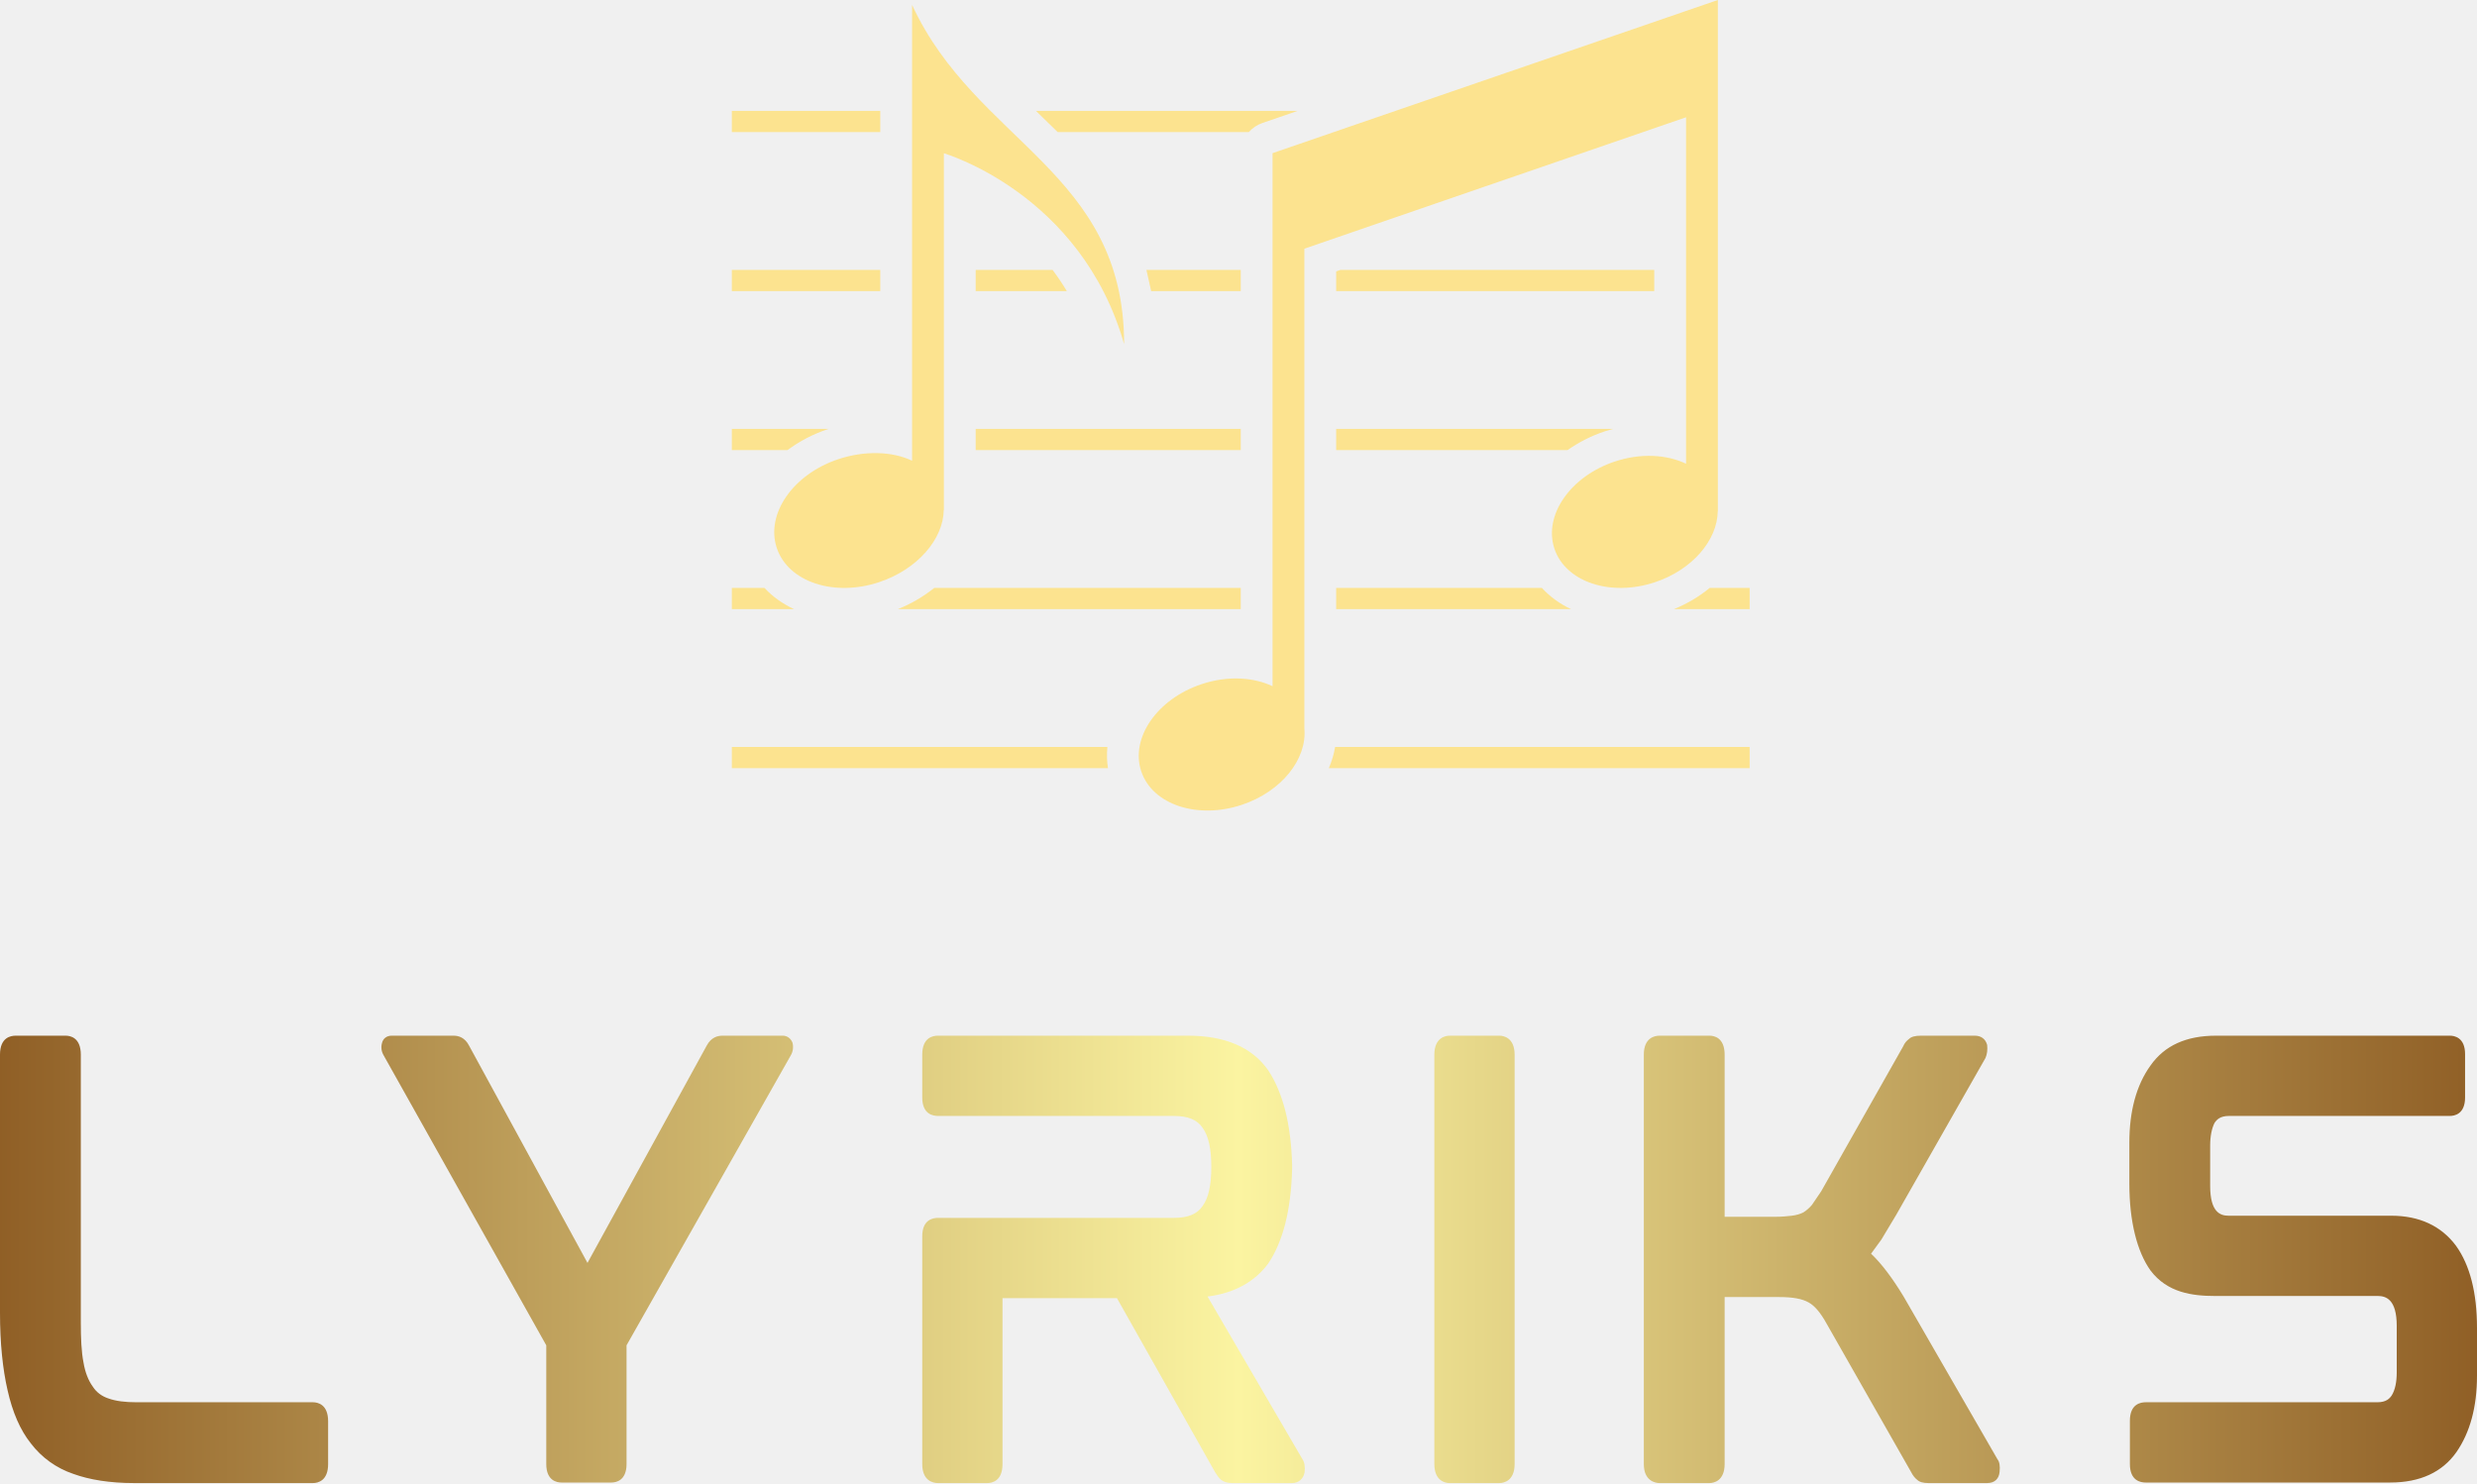
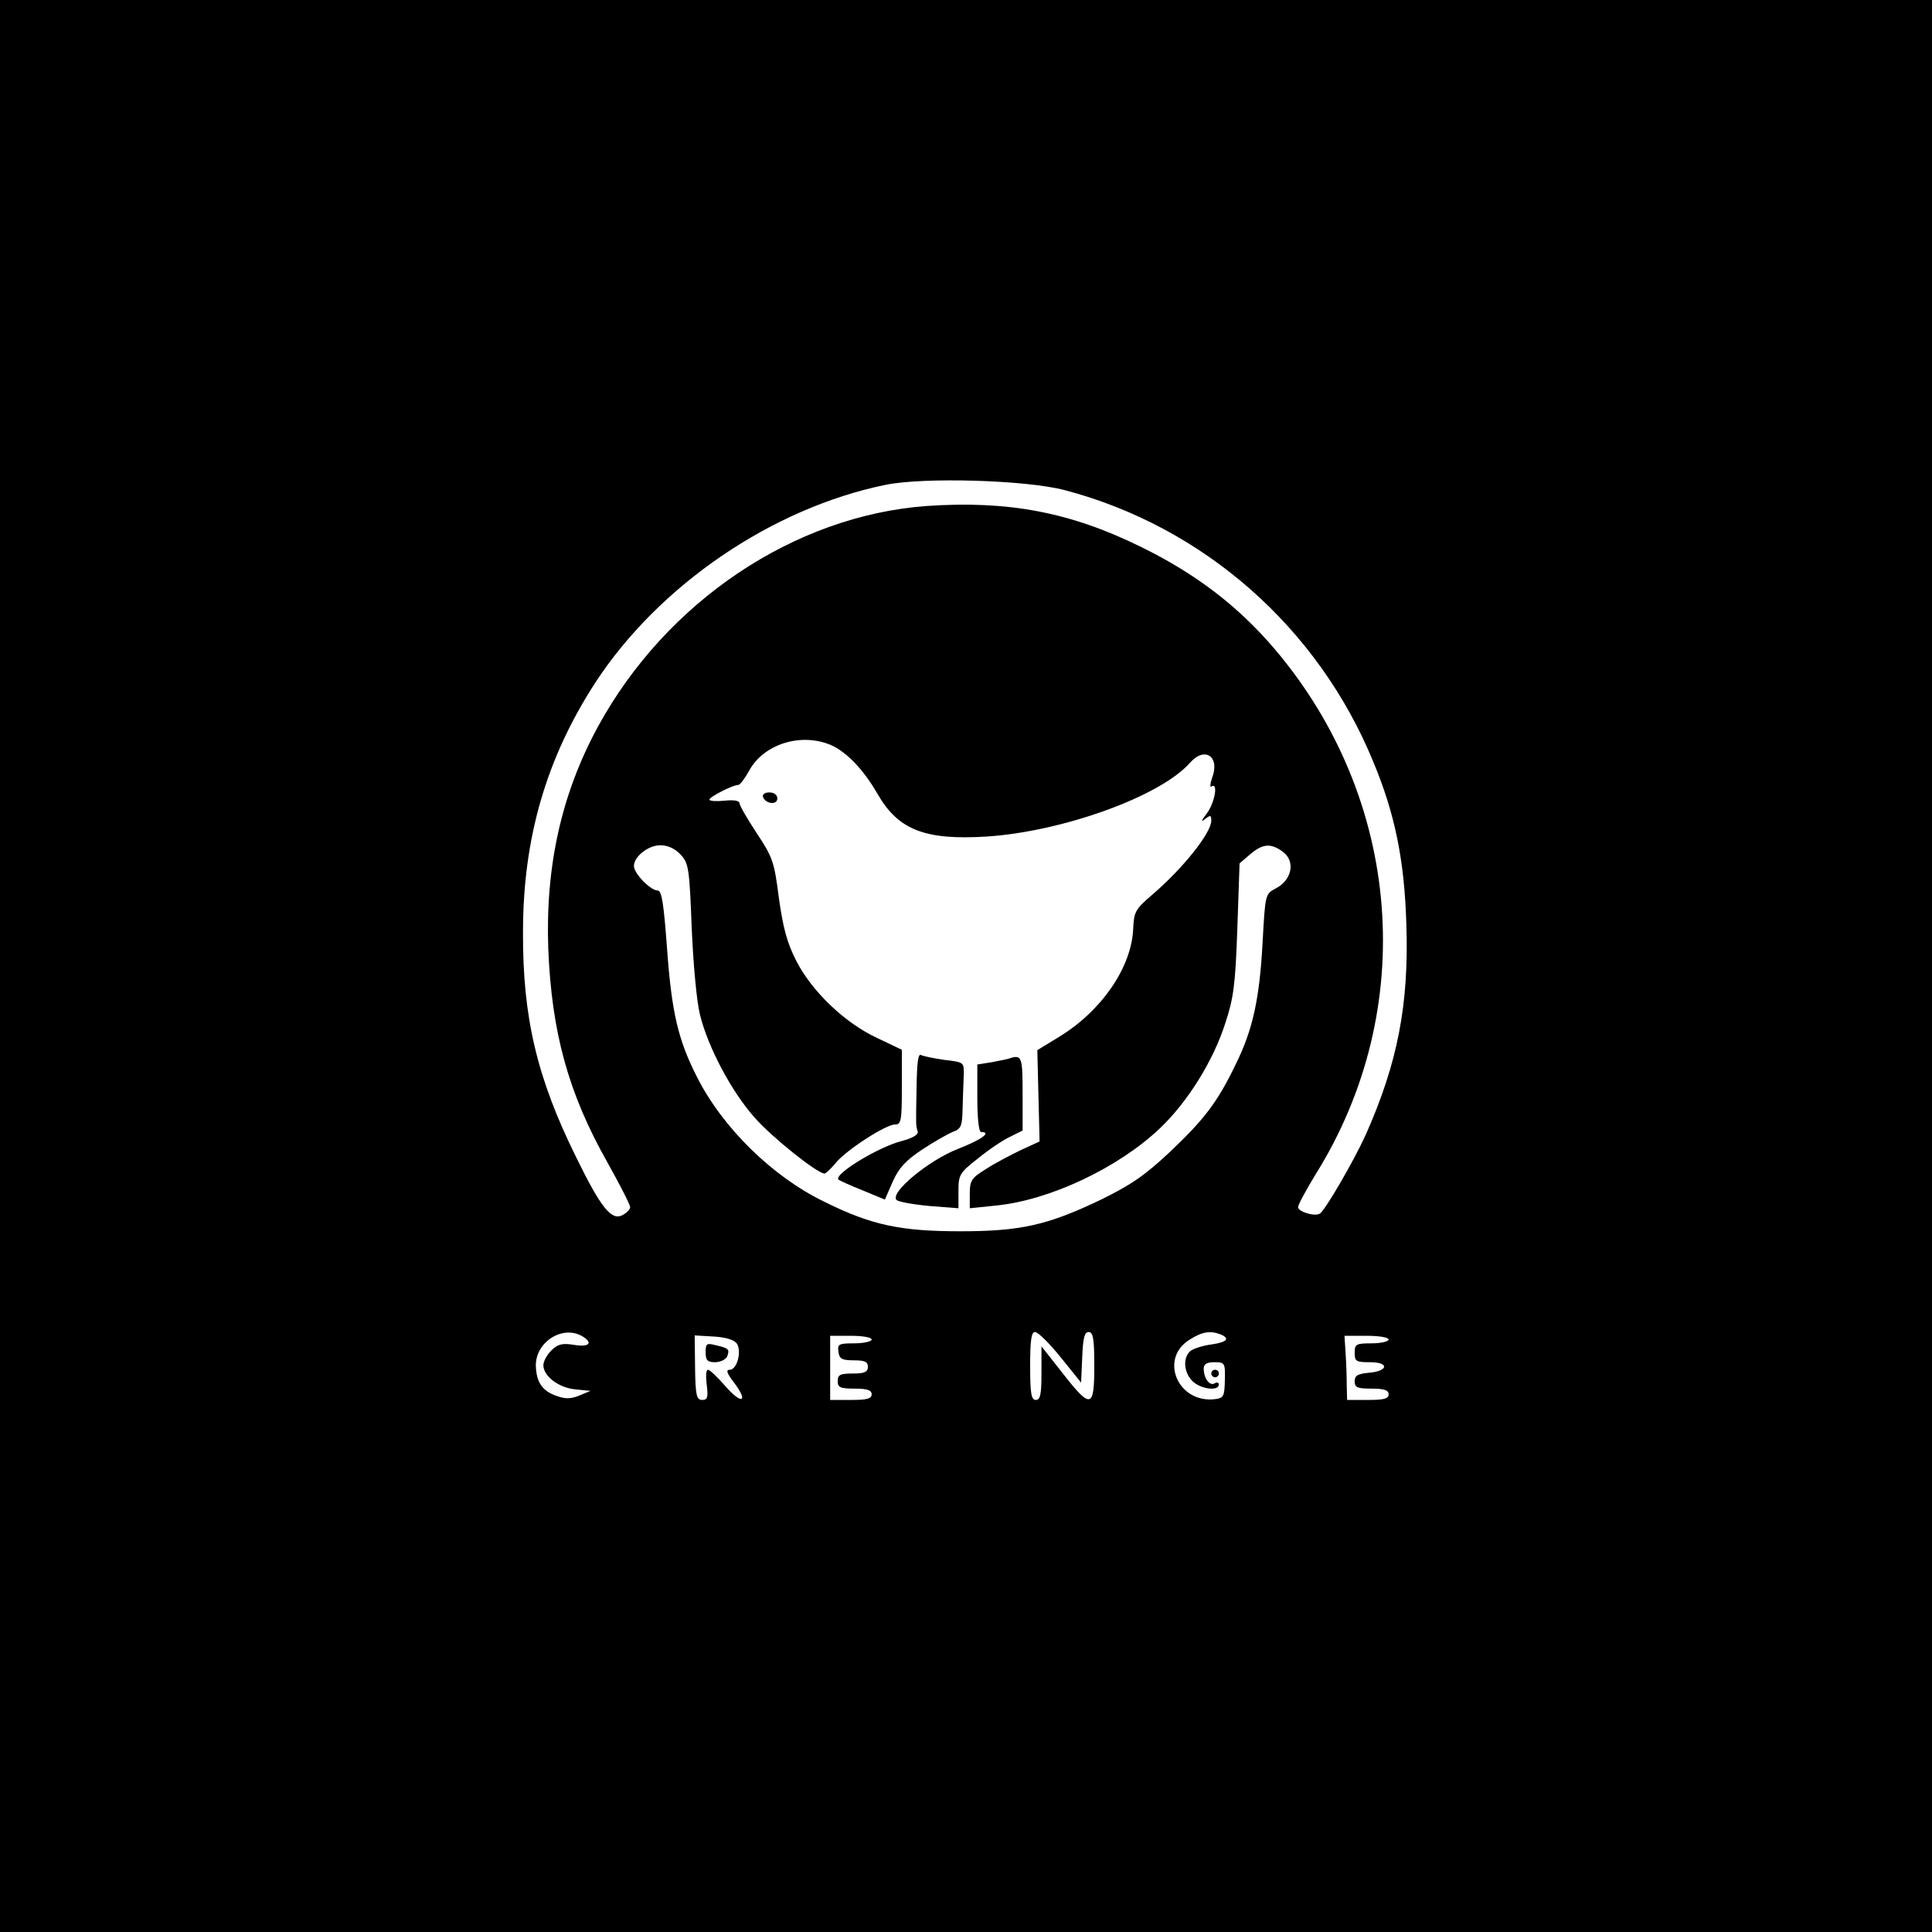
- <svg xmlns="http://www.w3.org/2000/svg" width="220" height="131.741">
-   <defs>
-     <linearGradient id="A">
-       <stop stop-color="#8f5e25" offset="0" />
-       <stop stop-color="#fbf4a1" offset=".5" />
-       <stop stop-color="#8f5e25" offset="1" />
-     </linearGradient>
-   </defs>
-   <path d="M95 8.539L53 22.986V73.27c-1.832-.864-4.27-1.001-6.694-.193-4.192 1.397-6.74 5.078-5.692 8.222s5.295 4.559 9.487 3.162c3.742-1.247 6.166-4.314 5.899-7.195V32l36-12.397v32.681c-1.835-.876-4.286-1.019-6.722-.207-4.192 1.397-6.74 5.078-5.692 8.222s5.295 4.559 9.487 3.162c3.525-1.175 5.878-3.965 5.918-6.692H95V8.539zM19 9v43c-1.869-.892-4.481-.971-6.963-.143-4.269 1.423-6.865 5.172-5.798 8.374s5.393 4.644 9.663 3.221c3.59-1.197 6.047-4.038 6.087-6.816H22V23s12.926 3.741 17 18c0-16.296-14-19-20-32zm18.423 70H2v2h35.476a7.75 7.75 0 0 1-.053-2zM98 81v-2H58.9a8.66 8.66 0 0 1-.591 2H98zM5.078 64H2v2h5.87c-1.081-.501-2.028-1.176-2.792-2zM98 66v-2h-3.769c-.978.804-2.112 1.487-3.377 2H98zm-19.599-2H59v2h22.155a8.74 8.74 0 0 1-2.754-2zM21.09 64a13.4 13.4 0 0 1-3.433 2H50v-2H21.09zM25 49h25v2H25zm-13.875 0H2v2h5.25c1.106-.825 2.395-1.508 3.839-1.99.012-.004.024-.006.036-.01zM59 51h21.822a13.5 13.5 0 0 1 3.507-1.769l.796-.231H59v2zM32.25 34H25v2h8.595c-.427-.712-.877-1.378-1.345-2zM2 34h14v2H2zm57 2h30v-2H59.406l-.406.14zm-17.449 0H50v-2h-8.898l.449 2zm-8.817-15h18.028a2.99 2.99 0 0 1 1.263-.851L55.366 19h-24.68l2.048 2zM2 19h14v2H2z" transform="matrix(.941663 0 0 .941663 63.11667 -8.040863)" fill="#fce38f" />
-   <path d="M26.28 34.08c.36 0 1.12.16 1.12 1.4v3.16c0 1.24-.76 1.4-1.12 1.4h-13.2c-1.76 0-3.28-.24-4.48-.68a6.55 6.55 0 0 1-3.12-2.24c-.8-1-1.36-2.32-1.72-3.92-.36-1.56-.56-3.48-.56-5.72V8.44c0-1.28.8-1.4 1.16-1.4h3.68c.32 0 1.12.12 1.12 1.4v19.72c0 1.2.04 2.2.2 3 .12.72.36 1.32.68 1.76.28.44.68.72 1.16.88.56.2 1.24.28 2.08.28h13zM60.929 7.04c.32 0 .6.2.72.52.08.32.04.64-.12.92l-12.12 21.4v8.76c0 1.24-.8 1.36-1.12 1.36h-3.68c-.32 0-1.12-.12-1.12-1.36v-8.76l-12-21.4a1.15 1.15 0 0 1-.12-.88c.08-.36.36-.56.72-.56h4.56c.36 0 .84.12 1.16.76l8.72 16 8.8-16.04c.32-.6.8-.72 1.16-.72h4.44zm38.329 31.24c.16.24.2.56.16.96-.08.48-.44.8-.92.8h-4.4c-.36 0-.64-.08-.84-.24-.16-.12-.28-.32-.44-.56l-7.24-12.84h-8.44v12.24c0 1.24-.76 1.4-1.12 1.4h-3.64c-.36 0-1.16-.16-1.16-1.4v-16.8c0-1.24.8-1.36 1.16-1.36h17.4c1.04 0 1.72-.28 2.12-.88.44-.6.64-1.56.64-2.88s-.2-2.28-.64-2.88c-.4-.6-1.08-.88-2.12-.88h-17.4c-.36 0-1.16-.12-1.16-1.36V8.44c0-1.28.8-1.4 1.16-1.4h18.44c2.72 0 4.72.84 5.92 2.56 1.08 1.64 1.68 3.96 1.76 7v.24c-.08 3.08-.68 5.4-1.76 7-1 1.36-2.52 2.2-4.48 2.44zm14.529-31.24c.32 0 1.12.16 1.12 1.4v30.2c0 1.24-.8 1.4-1.12 1.4h-3.68c-.32 0-1.12-.16-1.12-1.4V8.44c0-1.24.8-1.4 1.12-1.4h3.68zm29.809 19.24l6.92 12c.16.2.2.52.16.92-.04.52-.36.84-.92.84h-4.32c-.4 0-.68-.08-.84-.24-.16-.12-.32-.32-.44-.56l-6.24-10.96c-.44-.8-.88-1.32-1.32-1.56-.48-.28-1.2-.4-2.16-.4h-4.04v12.32c0 1.24-.8 1.4-1.12 1.4h-3.68c-.32 0-1.16-.16-1.16-1.4V8.44c0-1.28.84-1.4 1.16-1.4h3.68c.32 0 1.12.12 1.12 1.4V20.4h3.68c.52 0 .96-.04 1.28-.08s.6-.12.84-.24c.2-.12.44-.32.64-.56l.68-1 6.04-10.68c.12-.28.28-.44.44-.56.16-.16.44-.24.88-.24h3.96c.48 0 .8.24.92.68.04.36 0 .68-.12.96l-6.6 11.6-1.08 1.8-.76 1.04c.8.76 1.6 1.84 2.4 3.16zm35.969-5.96c2.08 0 3.68.76 4.76 2.2 1.04 1.44 1.56 3.48 1.56 6.08v3.52c0 2.32-.52 4.2-1.52 5.64-1.04 1.48-2.68 2.24-4.88 2.24h-18.04c-.36 0-1.16-.12-1.16-1.36v-3.2c0-1.24.8-1.36 1.16-1.36h17.08c.68 0 .92-.28 1.08-.52.24-.4.36-.96.36-1.68v-3.44c0-1.96-.8-2.2-1.4-2.2h-12c-1.68 0-3.52-.24-4.76-1.88-1-1.4-1.56-3.64-1.56-6.4v-3.04c0-2.32.52-4.24 1.56-5.68 1.04-1.48 2.64-2.2 4.84-2.2h17.24c.32 0 1.12.12 1.12 1.36v3.2c0 1.24-.8 1.36-1.12 1.36h-16.28c-.68 0-.92.28-1.08.52-.2.4-.32.96-.32 1.68v2.96c0 1.96.76 2.2 1.36 2.2h12z" transform="matrix(1.204259 0 0 1.204259 -3.853629 83.52203)" fill="url(#A)" />
+ <svg xmlns="http://www.w3.org/2000/svg" version="1.0" width="2048pt" height="2048pt" viewBox="0 0 512 512" preserveAspectRatio="xMidYMid meet">
+   <rect width="100%" height="100%" fill="#ffffff" />
+   <g transform="translate(0,512) scale(0.1,-0.1)" stroke="none">
+     <path d="M0 2560 l0 -2560 2560 0 2560 0 0 2560 0 2560 -2560 0 -2560 0 0 -2560z m2822 1261 c368 -97 671 -364 817 -719 58 -139 83 -262 88 -432 7 -212 -23 -367 -108 -558 -32 -70 -107 -199 -121 -208 -14 -9 -58 5 -58 17 0 6 21 45 46 86 274 438 230 995 -108 1393 -97 114 -210 200 -353 270 -188 93 -354 124 -570 109 -351 -26 -689 -253 -870 -584 -97 -178 -140 -371 -132 -590 9 -221 53 -382 157 -566 33 -59 60 -112 60 -118 0 -6 -9 -15 -20 -21 -29 -16 -57 18 -123 153 -104 210 -142 371 -141 597 0 249 62 462 193 663 168 256 466 460 767 522 102 21 374 13 476 -14z m-621 -675 c42 -18 87 -65 124 -129 55 -96 125 -124 289 -114 201 13 461 106 540 196 39 44 80 16 58 -41 -5 -15 -6 -26 -1 -22 18 11 8 -44 -13 -72 -14 -18 -16 -24 -5 -15 15 12 17 11 17 -4 0 -32 -74 -125 -154 -194 -48 -41 -51 -47 -53 -94 -5 -101 -83 -215 -195 -284 l-59 -36 3 -121 3 -121 -50 -23 c-27 -13 -69 -35 -92 -50 -39 -24 -43 -31 -43 -66 l0 -38 68 7 c144 14 325 100 435 204 74 70 142 179 174 279 22 66 27 103 32 250 l6 174 28 24 c33 28 54 30 85 8 36 -25 27 -76 -18 -99 -27 -14 -27 -16 -34 -142 -8 -150 -26 -233 -72 -325 -48 -100 -84 -146 -175 -232 -65 -61 -103 -87 -183 -126 -140 -67 -212 -83 -371 -83 -158 0 -235 16 -360 78 -137 66 -270 196 -338 331 -50 98 -67 172 -79 337 -9 121 -14 157 -25 157 -19 0 -63 45 -63 65 0 25 38 55 70 55 20 0 39 -9 54 -25 21 -23 23 -36 29 -192 4 -95 13 -196 22 -232 21 -86 84 -205 146 -274 46 -52 165 -147 184 -147 4 0 16 12 28 26 26 34 134 104 159 104 16 0 18 9 18 99 l0 99 -65 31 c-86 40 -173 123 -215 205 -25 49 -35 89 -46 167 -12 94 -16 107 -58 170 -25 38 -46 74 -46 80 0 7 -15 10 -40 7 -22 -2 -40 -1 -40 3 0 7 62 39 77 39 4 0 17 17 28 37 38 71 137 102 216 69z m-660 -1566 c32 -18 22 -31 -20 -24 -31 5 -43 2 -60 -15 -12 -12 -21 -29 -21 -39 0 -29 41 -60 85 -64 l40 -4 -29 -12 c-21 -9 -37 -10 -59 -2 -40 13 -56 37 -57 82 0 61 69 106 121 78z m1270 -57 l54 -67 3 67 c2 51 6 67 17 67 12 0 15 -18 15 -90 0 -113 -9 -115 -84 -19 l-56 71 0 -71 c0 -56 -3 -71 -15 -71 -12 0 -15 17 -15 90 0 68 3 90 13 90 8 0 38 -30 68 -67z m423 61 c27 -11 18 -21 -24 -27 -23 -3 -47 -11 -55 -17 -21 -18 -18 -57 5 -80 21 -21 70 -28 70 -9 0 5 -5 7 -11 3 -13 -8 -29 13 -29 39 0 12 8 17 28 17 28 0 29 -2 28 -47 -1 -44 -3 -48 -27 -51 -98 -11 -148 108 -66 158 33 21 54 24 81 14z m-1281 -25 c13 -21 0 -69 -19 -69 -11 0 -8 -9 12 -35 39 -52 19 -58 -25 -7 -20 23 -40 42 -45 42 -5 0 -6 -18 -3 -40 4 -33 2 -40 -12 -40 -15 0 -18 12 -19 85 l-1 86 51 -3 c33 -2 54 -9 61 -19z m357 11 c0 -5 -21 -10 -46 -10 -41 0 -45 -2 -42 -22 2 -19 9 -23 41 -23 29 0 37 -4 37 -17 0 -14 -9 -18 -40 -18 -33 0 -40 -3 -40 -20 0 -17 7 -20 45 -20 33 0 45 -4 45 -15 0 -12 -13 -15 -55 -15 l-55 0 0 85 0 85 55 0 c30 0 55 -4 55 -10z m1370 0 c0 -5 -20 -10 -45 -10 -41 0 -45 -2 -45 -25 0 -23 4 -25 41 -25 52 0 48 -24 -4 -28 -29 -3 -37 -7 -37 -23 0 -16 7 -19 45 -19 33 0 45 -4 45 -15 0 -12 -13 -15 -55 -15 l-55 0 -1 38 c0 20 -1 58 -3 85 l-3 47 58 0 c33 0 59 -4 59 -10z" />
+     <path d="M2022 3008 c7 -19 38 -22 38 -4 0 10 -9 16 -21 16 -12 0 -19 -5 -17 -12z" />
+     <path d="M2429 2238 c-2 -106 -2 -99 3 -117 2 -8 -13 -17 -43 -25 -62 -16 -180 -88 -167 -102 4 -3 32 -16 65 -29 l58 -24 21 48 c16 36 35 56 77 84 30 20 67 41 81 47 23 8 26 15 27 62 1 29 2 69 3 88 1 35 1 35 -50 41 -29 4 -57 10 -63 13 -8 5 -11 -21 -12 -86z" />
+     <path d="M2675 2315 c-5 -2 -27 -6 -47 -10 l-38 -6 0 -89 c0 -53 4 -90 10 -90 29 0 2 -20 -62 -45 -77 -30 -181 -116 -162 -135 5 -5 44 -12 87 -16 l77 -6 0 46 c0 43 3 48 53 87 28 23 67 49 85 57 l32 16 0 98 c0 97 -2 104 -35 93z" />
+     <path d="M3210 1480 c0 -5 5 -10 10 -10 6 0 10 5 10 10 0 6 -4 10 -10 10 -5 0 -10 -4 -10 -10z" />
+     <path d="M1870 1536 c0 -21 5 -26 25 -26 14 0 28 7 32 15 7 19 5 22 -30 30 -24 6 -27 5 -27 -19z" />
+   </g>
</svg>
